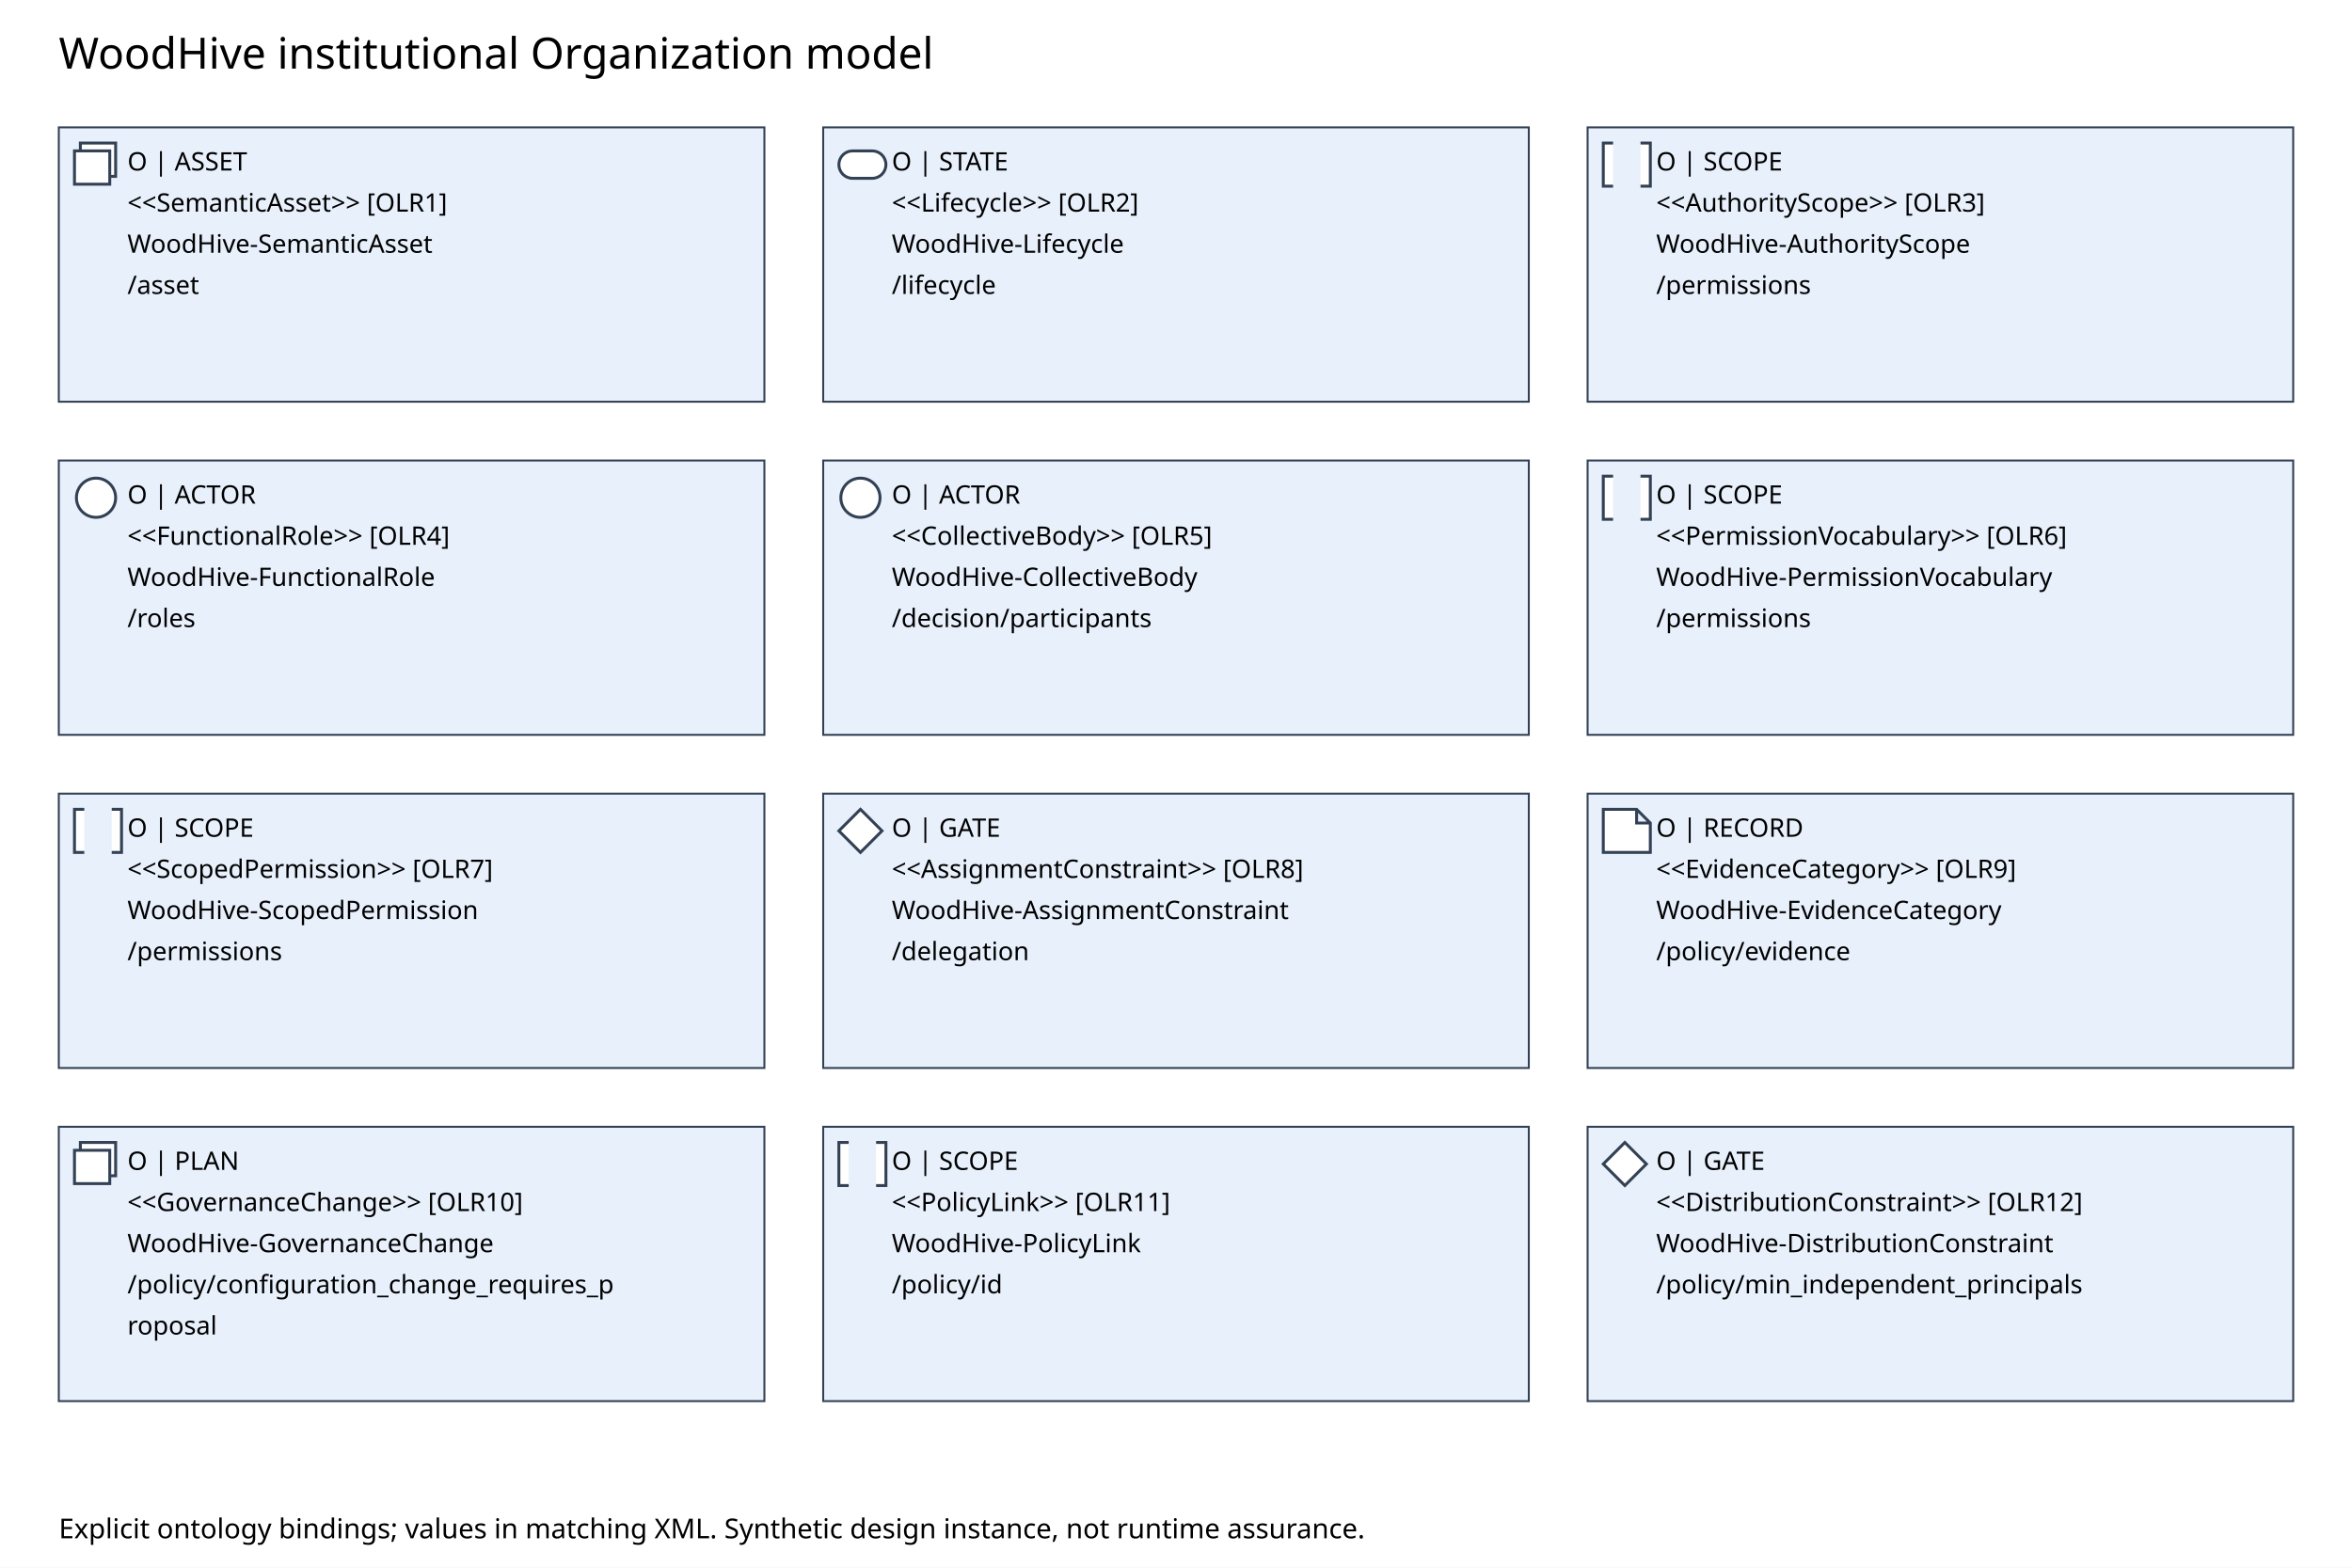
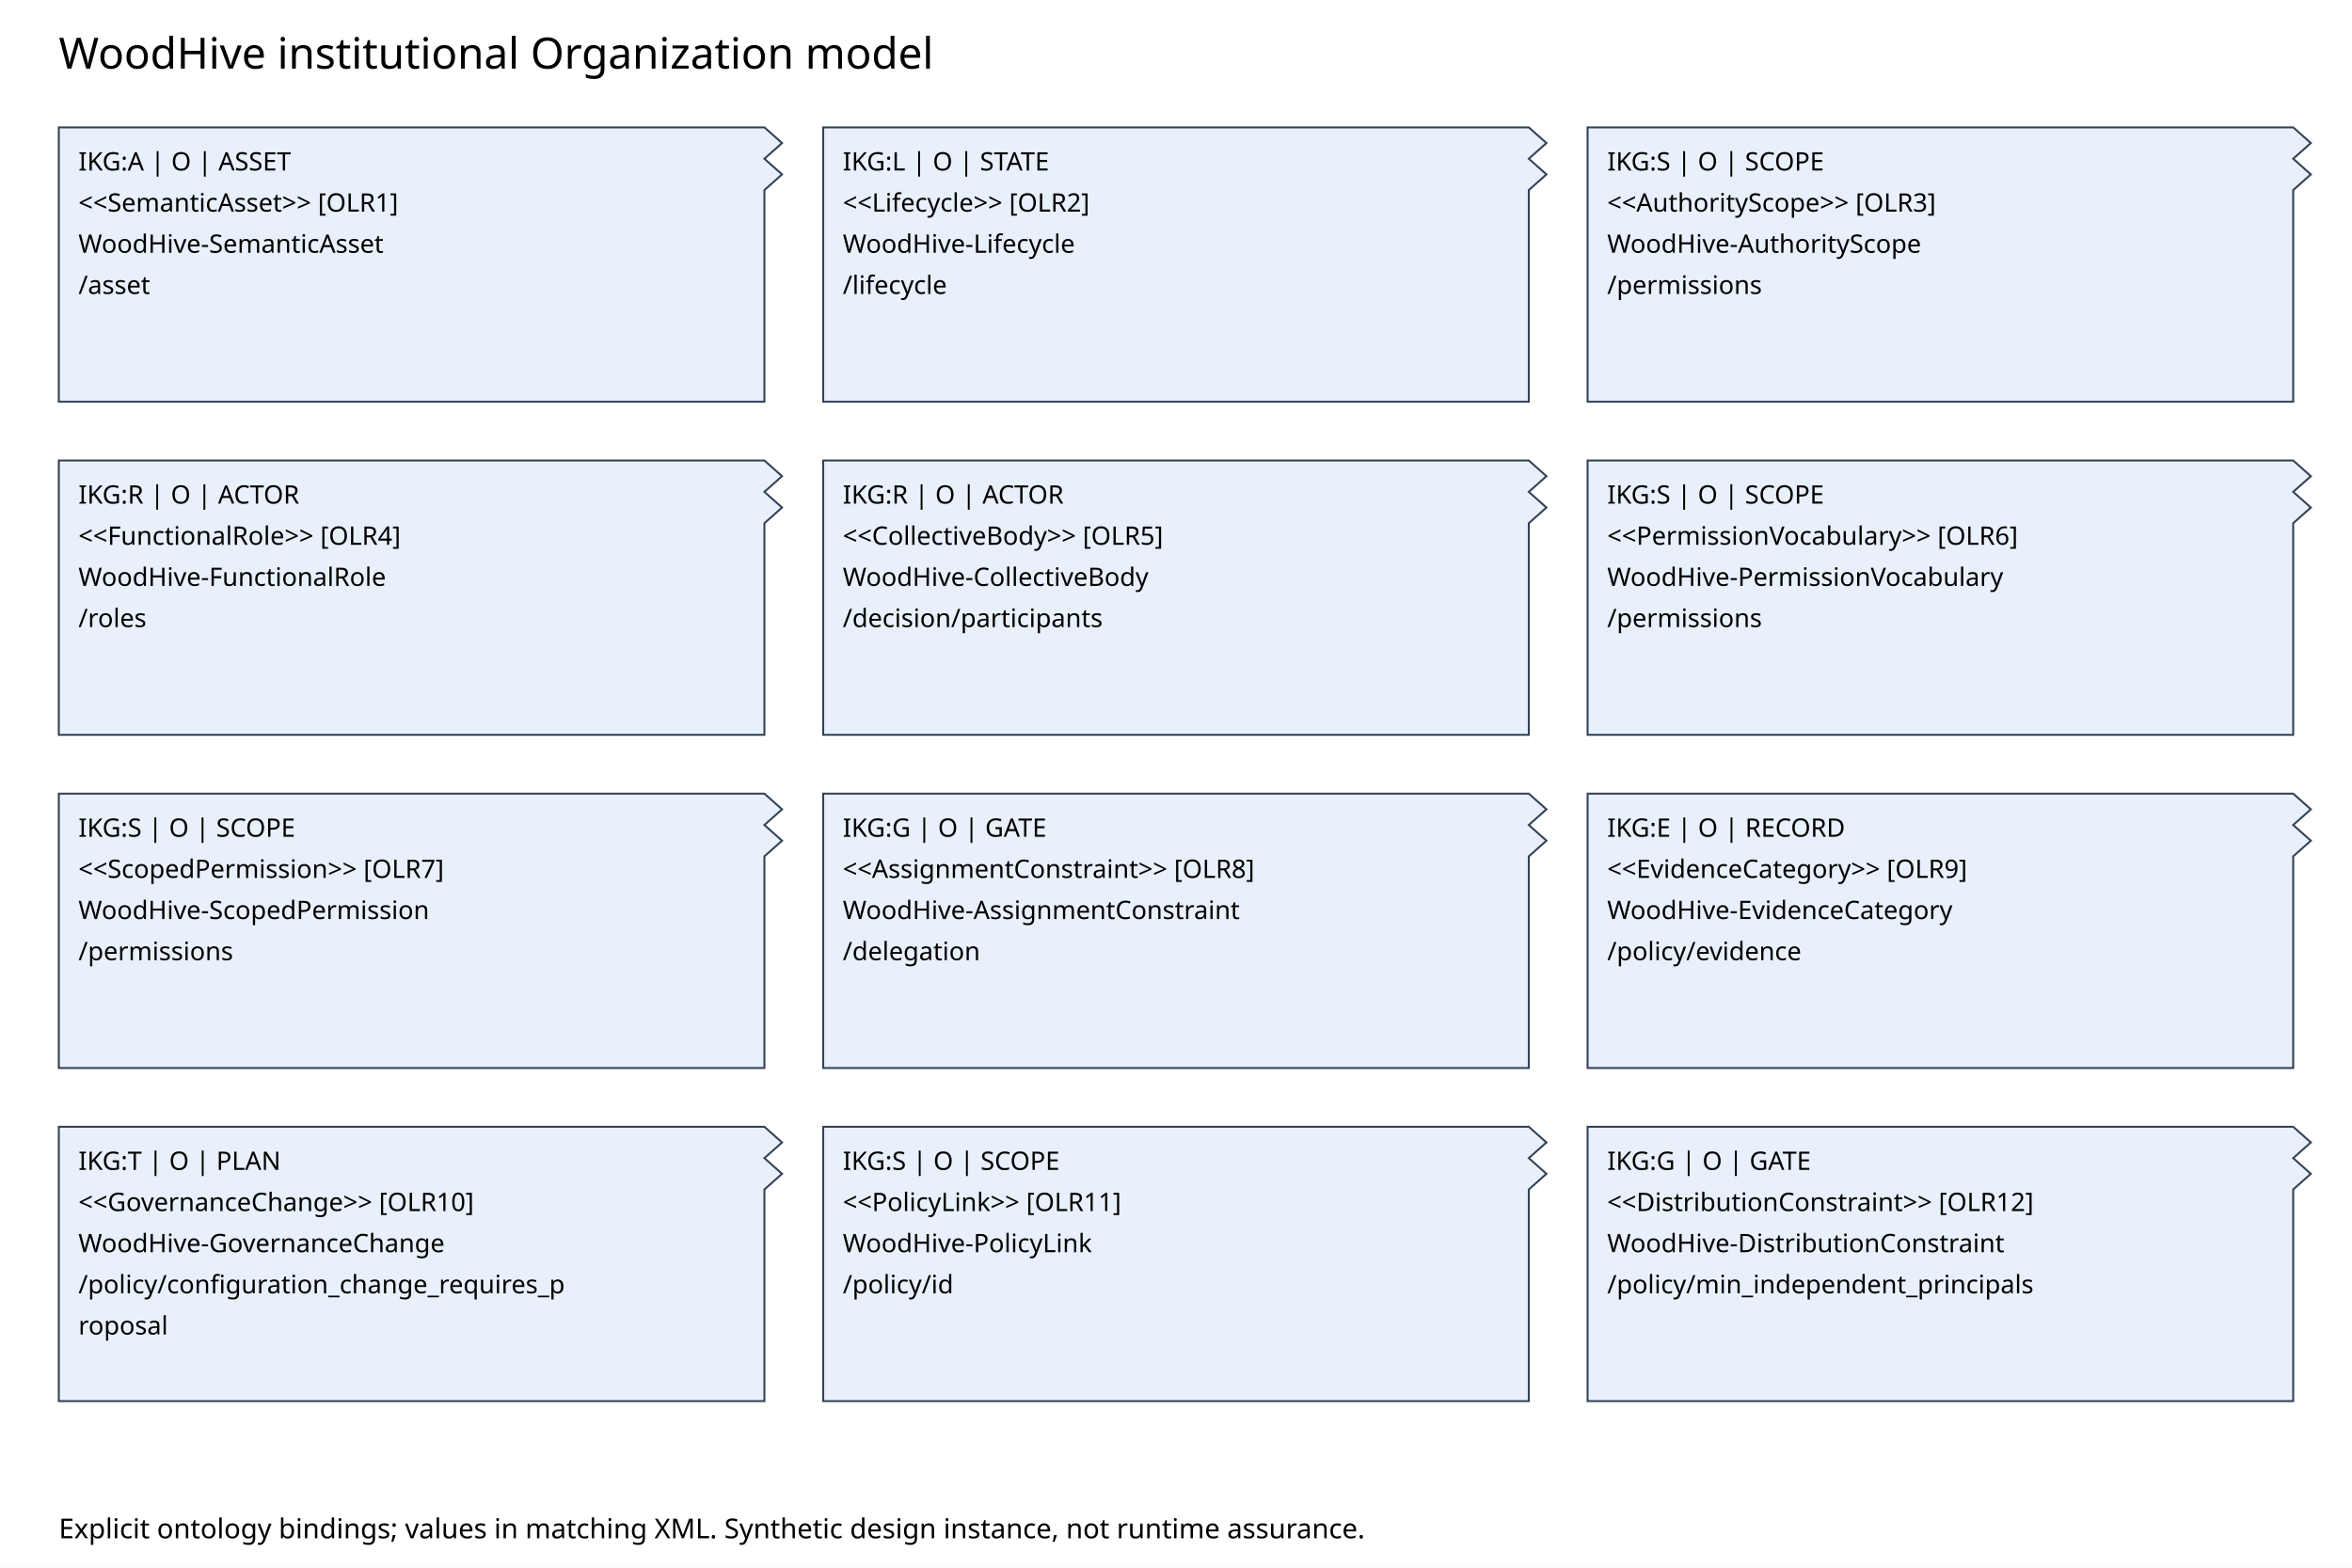
<svg xmlns="http://www.w3.org/2000/svg" width="1200" height="800">
  <rect width="1200" height="800" fill="white" />
  <text x="30" y="35" font-family="sans-serif" font-size="22">WoodHive institutional Organization model</text>
-   <rect x="30" y="65" width="360" height="140" fill="#e8f0fb" stroke="#334155" />
-   <rect x="41" y="73" width="18" height="17" stroke="#334155" stroke-width="1.5" fill="white" />
-   <rect x="38" y="77" width="18" height="17" stroke="#334155" stroke-width="1.5" fill="white" />
-   <text x="65" y="87" font-family="sans-serif" font-size="13">
-     <tspan x="65" dy="0">O | ASSET</tspan>
-     <tspan x="65" dy="21">&lt;&lt;SemanticAsset&gt;&gt; [OLR1]</tspan>
-     <tspan x="65" dy="21">WoodHive-SemanticAsset</tspan>
-     <tspan x="65" dy="21">/asset</tspan>
+   <path d="M30,65 H390 l9,8 -9,8 9,8 -9,8 V205 H30 Z" fill="#e8f0fb" stroke="#334155" />
+   <text x="40" y="87" font-family="sans-serif" font-size="13">
+     <tspan x="40" dy="0">IKG:A | O | ASSET</tspan>
+     <tspan x="40" dy="21">&lt;&lt;SemanticAsset&gt;&gt; [OLR1]</tspan>
+     <tspan x="40" dy="21">WoodHive-SemanticAsset</tspan>
+     <tspan x="40" dy="21">/asset</tspan>
  </text>
-   <rect x="420" y="65" width="360" height="140" fill="#e8f0fb" stroke="#334155" />
-   <rect x="428" y="77" width="24" height="14" rx="7" stroke="#334155" stroke-width="1.5" fill="white" />
-   <text x="455" y="87" font-family="sans-serif" font-size="13">
-     <tspan x="455" dy="0">O | STATE</tspan>
-     <tspan x="455" dy="21">&lt;&lt;Lifecycle&gt;&gt; [OLR2]</tspan>
-     <tspan x="455" dy="21">WoodHive-Lifecycle</tspan>
-     <tspan x="455" dy="21">/lifecycle</tspan>
+   <path d="M420,65 H780 l9,8 -9,8 9,8 -9,8 V205 H420 Z" fill="#e8f0fb" stroke="#334155" />
+   <text x="430" y="87" font-family="sans-serif" font-size="13">
+     <tspan x="430" dy="0">IKG:L | O | STATE</tspan>
+     <tspan x="430" dy="21">&lt;&lt;Lifecycle&gt;&gt; [OLR2]</tspan>
+     <tspan x="430" dy="21">WoodHive-Lifecycle</tspan>
+     <tspan x="430" dy="21">/lifecycle</tspan>
  </text>
-   <rect x="810" y="65" width="360" height="140" fill="#e8f0fb" stroke="#334155" />
-   <path d="M823,73 L818,73 L818,95 L823,95 M837,73 L842,73 L842,95 L837,95" stroke="#334155" stroke-width="1.5" fill="white" />
-   <text x="845" y="87" font-family="sans-serif" font-size="13">
-     <tspan x="845" dy="0">O | SCOPE</tspan>
-     <tspan x="845" dy="21">&lt;&lt;AuthorityScope&gt;&gt; [OLR3]</tspan>
-     <tspan x="845" dy="21">WoodHive-AuthorityScope</tspan>
-     <tspan x="845" dy="21">/permissions</tspan>
+   <path d="M810,65 H1170 l9,8 -9,8 9,8 -9,8 V205 H810 Z" fill="#e8f0fb" stroke="#334155" />
+   <text x="820" y="87" font-family="sans-serif" font-size="13">
+     <tspan x="820" dy="0">IKG:S | O | SCOPE</tspan>
+     <tspan x="820" dy="21">&lt;&lt;AuthorityScope&gt;&gt; [OLR3]</tspan>
+     <tspan x="820" dy="21">WoodHive-AuthorityScope</tspan>
+     <tspan x="820" dy="21">/permissions</tspan>
  </text>
-   <rect x="30" y="235" width="360" height="140" fill="#e8f0fb" stroke="#334155" />
-   <circle cx="49" cy="254" r="10" stroke="#334155" stroke-width="1.5" fill="white" />
-   <text x="65" y="257" font-family="sans-serif" font-size="13">
-     <tspan x="65" dy="0">O | ACTOR</tspan>
-     <tspan x="65" dy="21">&lt;&lt;FunctionalRole&gt;&gt; [OLR4]</tspan>
-     <tspan x="65" dy="21">WoodHive-FunctionalRole</tspan>
-     <tspan x="65" dy="21">/roles</tspan>
+   <path d="M30,235 H390 l9,8 -9,8 9,8 -9,8 V375 H30 Z" fill="#e8f0fb" stroke="#334155" />
+   <text x="40" y="257" font-family="sans-serif" font-size="13">
+     <tspan x="40" dy="0">IKG:R | O | ACTOR</tspan>
+     <tspan x="40" dy="21">&lt;&lt;FunctionalRole&gt;&gt; [OLR4]</tspan>
+     <tspan x="40" dy="21">WoodHive-FunctionalRole</tspan>
+     <tspan x="40" dy="21">/roles</tspan>
  </text>
-   <rect x="420" y="235" width="360" height="140" fill="#e8f0fb" stroke="#334155" />
-   <circle cx="439" cy="254" r="10" stroke="#334155" stroke-width="1.5" fill="white" />
-   <text x="455" y="257" font-family="sans-serif" font-size="13">
-     <tspan x="455" dy="0">O | ACTOR</tspan>
-     <tspan x="455" dy="21">&lt;&lt;CollectiveBody&gt;&gt; [OLR5]</tspan>
-     <tspan x="455" dy="21">WoodHive-CollectiveBody</tspan>
-     <tspan x="455" dy="21">/decision/participants</tspan>
+   <path d="M420,235 H780 l9,8 -9,8 9,8 -9,8 V375 H420 Z" fill="#e8f0fb" stroke="#334155" />
+   <text x="430" y="257" font-family="sans-serif" font-size="13">
+     <tspan x="430" dy="0">IKG:R | O | ACTOR</tspan>
+     <tspan x="430" dy="21">&lt;&lt;CollectiveBody&gt;&gt; [OLR5]</tspan>
+     <tspan x="430" dy="21">WoodHive-CollectiveBody</tspan>
+     <tspan x="430" dy="21">/decision/participants</tspan>
  </text>
-   <rect x="810" y="235" width="360" height="140" fill="#e8f0fb" stroke="#334155" />
-   <path d="M823,243 L818,243 L818,265 L823,265 M837,243 L842,243 L842,265 L837,265" stroke="#334155" stroke-width="1.5" fill="white" />
-   <text x="845" y="257" font-family="sans-serif" font-size="13">
-     <tspan x="845" dy="0">O | SCOPE</tspan>
-     <tspan x="845" dy="21">&lt;&lt;PermissionVocabulary&gt;&gt; [OLR6]</tspan>
-     <tspan x="845" dy="21">WoodHive-PermissionVocabulary</tspan>
-     <tspan x="845" dy="21">/permissions</tspan>
+   <path d="M810,235 H1170 l9,8 -9,8 9,8 -9,8 V375 H810 Z" fill="#e8f0fb" stroke="#334155" />
+   <text x="820" y="257" font-family="sans-serif" font-size="13">
+     <tspan x="820" dy="0">IKG:S | O | SCOPE</tspan>
+     <tspan x="820" dy="21">&lt;&lt;PermissionVocabulary&gt;&gt; [OLR6]</tspan>
+     <tspan x="820" dy="21">WoodHive-PermissionVocabulary</tspan>
+     <tspan x="820" dy="21">/permissions</tspan>
  </text>
-   <rect x="30" y="405" width="360" height="140" fill="#e8f0fb" stroke="#334155" />
-   <path d="M43,413 L38,413 L38,435 L43,435 M57,413 L62,413 L62,435 L57,435" stroke="#334155" stroke-width="1.5" fill="white" />
-   <text x="65" y="427" font-family="sans-serif" font-size="13">
-     <tspan x="65" dy="0">O | SCOPE</tspan>
-     <tspan x="65" dy="21">&lt;&lt;ScopedPermission&gt;&gt; [OLR7]</tspan>
-     <tspan x="65" dy="21">WoodHive-ScopedPermission</tspan>
-     <tspan x="65" dy="21">/permissions</tspan>
+   <path d="M30,405 H390 l9,8 -9,8 9,8 -9,8 V545 H30 Z" fill="#e8f0fb" stroke="#334155" />
+   <text x="40" y="427" font-family="sans-serif" font-size="13">
+     <tspan x="40" dy="0">IKG:S | O | SCOPE</tspan>
+     <tspan x="40" dy="21">&lt;&lt;ScopedPermission&gt;&gt; [OLR7]</tspan>
+     <tspan x="40" dy="21">WoodHive-ScopedPermission</tspan>
+     <tspan x="40" dy="21">/permissions</tspan>
  </text>
-   <rect x="420" y="405" width="360" height="140" fill="#e8f0fb" stroke="#334155" />
-   <path d="M439,413 L450,424 L439,435 L428,424 Z" stroke="#334155" stroke-width="1.5" fill="white" />
-   <text x="455" y="427" font-family="sans-serif" font-size="13">
-     <tspan x="455" dy="0">O | GATE</tspan>
-     <tspan x="455" dy="21">&lt;&lt;AssignmentConstraint&gt;&gt; [OLR8]</tspan>
-     <tspan x="455" dy="21">WoodHive-AssignmentConstraint</tspan>
-     <tspan x="455" dy="21">/delegation</tspan>
+   <path d="M420,405 H780 l9,8 -9,8 9,8 -9,8 V545 H420 Z" fill="#e8f0fb" stroke="#334155" />
+   <text x="430" y="427" font-family="sans-serif" font-size="13">
+     <tspan x="430" dy="0">IKG:G | O | GATE</tspan>
+     <tspan x="430" dy="21">&lt;&lt;AssignmentConstraint&gt;&gt; [OLR8]</tspan>
+     <tspan x="430" dy="21">WoodHive-AssignmentConstraint</tspan>
+     <tspan x="430" dy="21">/delegation</tspan>
  </text>
-   <rect x="810" y="405" width="360" height="140" fill="#e8f0fb" stroke="#334155" />
-   <path d="M818,413 L835,413 L842,420 L842,435 L818,435 Z M835,413 L835,420 L842,420" stroke="#334155" stroke-width="1.5" fill="white" />
-   <text x="845" y="427" font-family="sans-serif" font-size="13">
-     <tspan x="845" dy="0">O | RECORD</tspan>
-     <tspan x="845" dy="21">&lt;&lt;EvidenceCategory&gt;&gt; [OLR9]</tspan>
-     <tspan x="845" dy="21">WoodHive-EvidenceCategory</tspan>
-     <tspan x="845" dy="21">/policy/evidence</tspan>
+   <path d="M810,405 H1170 l9,8 -9,8 9,8 -9,8 V545 H810 Z" fill="#e8f0fb" stroke="#334155" />
+   <text x="820" y="427" font-family="sans-serif" font-size="13">
+     <tspan x="820" dy="0">IKG:E | O | RECORD</tspan>
+     <tspan x="820" dy="21">&lt;&lt;EvidenceCategory&gt;&gt; [OLR9]</tspan>
+     <tspan x="820" dy="21">WoodHive-EvidenceCategory</tspan>
+     <tspan x="820" dy="21">/policy/evidence</tspan>
  </text>
-   <rect x="30" y="575" width="360" height="140" fill="#e8f0fb" stroke="#334155" />
-   <rect x="41" y="583" width="18" height="17" stroke="#334155" stroke-width="1.5" fill="white" />
-   <rect x="38" y="587" width="18" height="17" stroke="#334155" stroke-width="1.5" fill="white" />
-   <text x="65" y="597" font-family="sans-serif" font-size="13">
-     <tspan x="65" dy="0">O | PLAN</tspan>
-     <tspan x="65" dy="21">&lt;&lt;GovernanceChange&gt;&gt; [OLR10]</tspan>
-     <tspan x="65" dy="21">WoodHive-GovernanceChange</tspan>
-     <tspan x="65" dy="21">/policy/configuration_change_requires_p</tspan>
-     <tspan x="65" dy="21">roposal</tspan>
+   <path d="M30,575 H390 l9,8 -9,8 9,8 -9,8 V715 H30 Z" fill="#e8f0fb" stroke="#334155" />
+   <text x="40" y="597" font-family="sans-serif" font-size="13">
+     <tspan x="40" dy="0">IKG:T | O | PLAN</tspan>
+     <tspan x="40" dy="21">&lt;&lt;GovernanceChange&gt;&gt; [OLR10]</tspan>
+     <tspan x="40" dy="21">WoodHive-GovernanceChange</tspan>
+     <tspan x="40" dy="21">/policy/configuration_change_requires_p</tspan>
+     <tspan x="40" dy="21">roposal</tspan>
  </text>
-   <rect x="420" y="575" width="360" height="140" fill="#e8f0fb" stroke="#334155" />
-   <path d="M433,583 L428,583 L428,605 L433,605 M447,583 L452,583 L452,605 L447,605" stroke="#334155" stroke-width="1.5" fill="white" />
-   <text x="455" y="597" font-family="sans-serif" font-size="13">
-     <tspan x="455" dy="0">O | SCOPE</tspan>
-     <tspan x="455" dy="21">&lt;&lt;PolicyLink&gt;&gt; [OLR11]</tspan>
-     <tspan x="455" dy="21">WoodHive-PolicyLink</tspan>
-     <tspan x="455" dy="21">/policy/id</tspan>
+   <path d="M420,575 H780 l9,8 -9,8 9,8 -9,8 V715 H420 Z" fill="#e8f0fb" stroke="#334155" />
+   <text x="430" y="597" font-family="sans-serif" font-size="13">
+     <tspan x="430" dy="0">IKG:S | O | SCOPE</tspan>
+     <tspan x="430" dy="21">&lt;&lt;PolicyLink&gt;&gt; [OLR11]</tspan>
+     <tspan x="430" dy="21">WoodHive-PolicyLink</tspan>
+     <tspan x="430" dy="21">/policy/id</tspan>
  </text>
-   <rect x="810" y="575" width="360" height="140" fill="#e8f0fb" stroke="#334155" />
-   <path d="M829,583 L840,594 L829,605 L818,594 Z" stroke="#334155" stroke-width="1.5" fill="white" />
-   <text x="845" y="597" font-family="sans-serif" font-size="13">
-     <tspan x="845" dy="0">O | GATE</tspan>
-     <tspan x="845" dy="21">&lt;&lt;DistributionConstraint&gt;&gt; [OLR12]</tspan>
-     <tspan x="845" dy="21">WoodHive-DistributionConstraint</tspan>
-     <tspan x="845" dy="21">/policy/min_independent_principals</tspan>
+   <path d="M810,575 H1170 l9,8 -9,8 9,8 -9,8 V715 H810 Z" fill="#e8f0fb" stroke="#334155" />
+   <text x="820" y="597" font-family="sans-serif" font-size="13">
+     <tspan x="820" dy="0">IKG:G | O | GATE</tspan>
+     <tspan x="820" dy="21">&lt;&lt;DistributionConstraint&gt;&gt; [OLR12]</tspan>
+     <tspan x="820" dy="21">WoodHive-DistributionConstraint</tspan>
+     <tspan x="820" dy="21">/policy/min_independent_principals</tspan>
  </text>
  <text x="30" y="785" font-family="sans-serif" font-size="14">Explicit ontology bindings; values in matching XML. Synthetic design instance, not runtime assurance.</text>
</svg>
